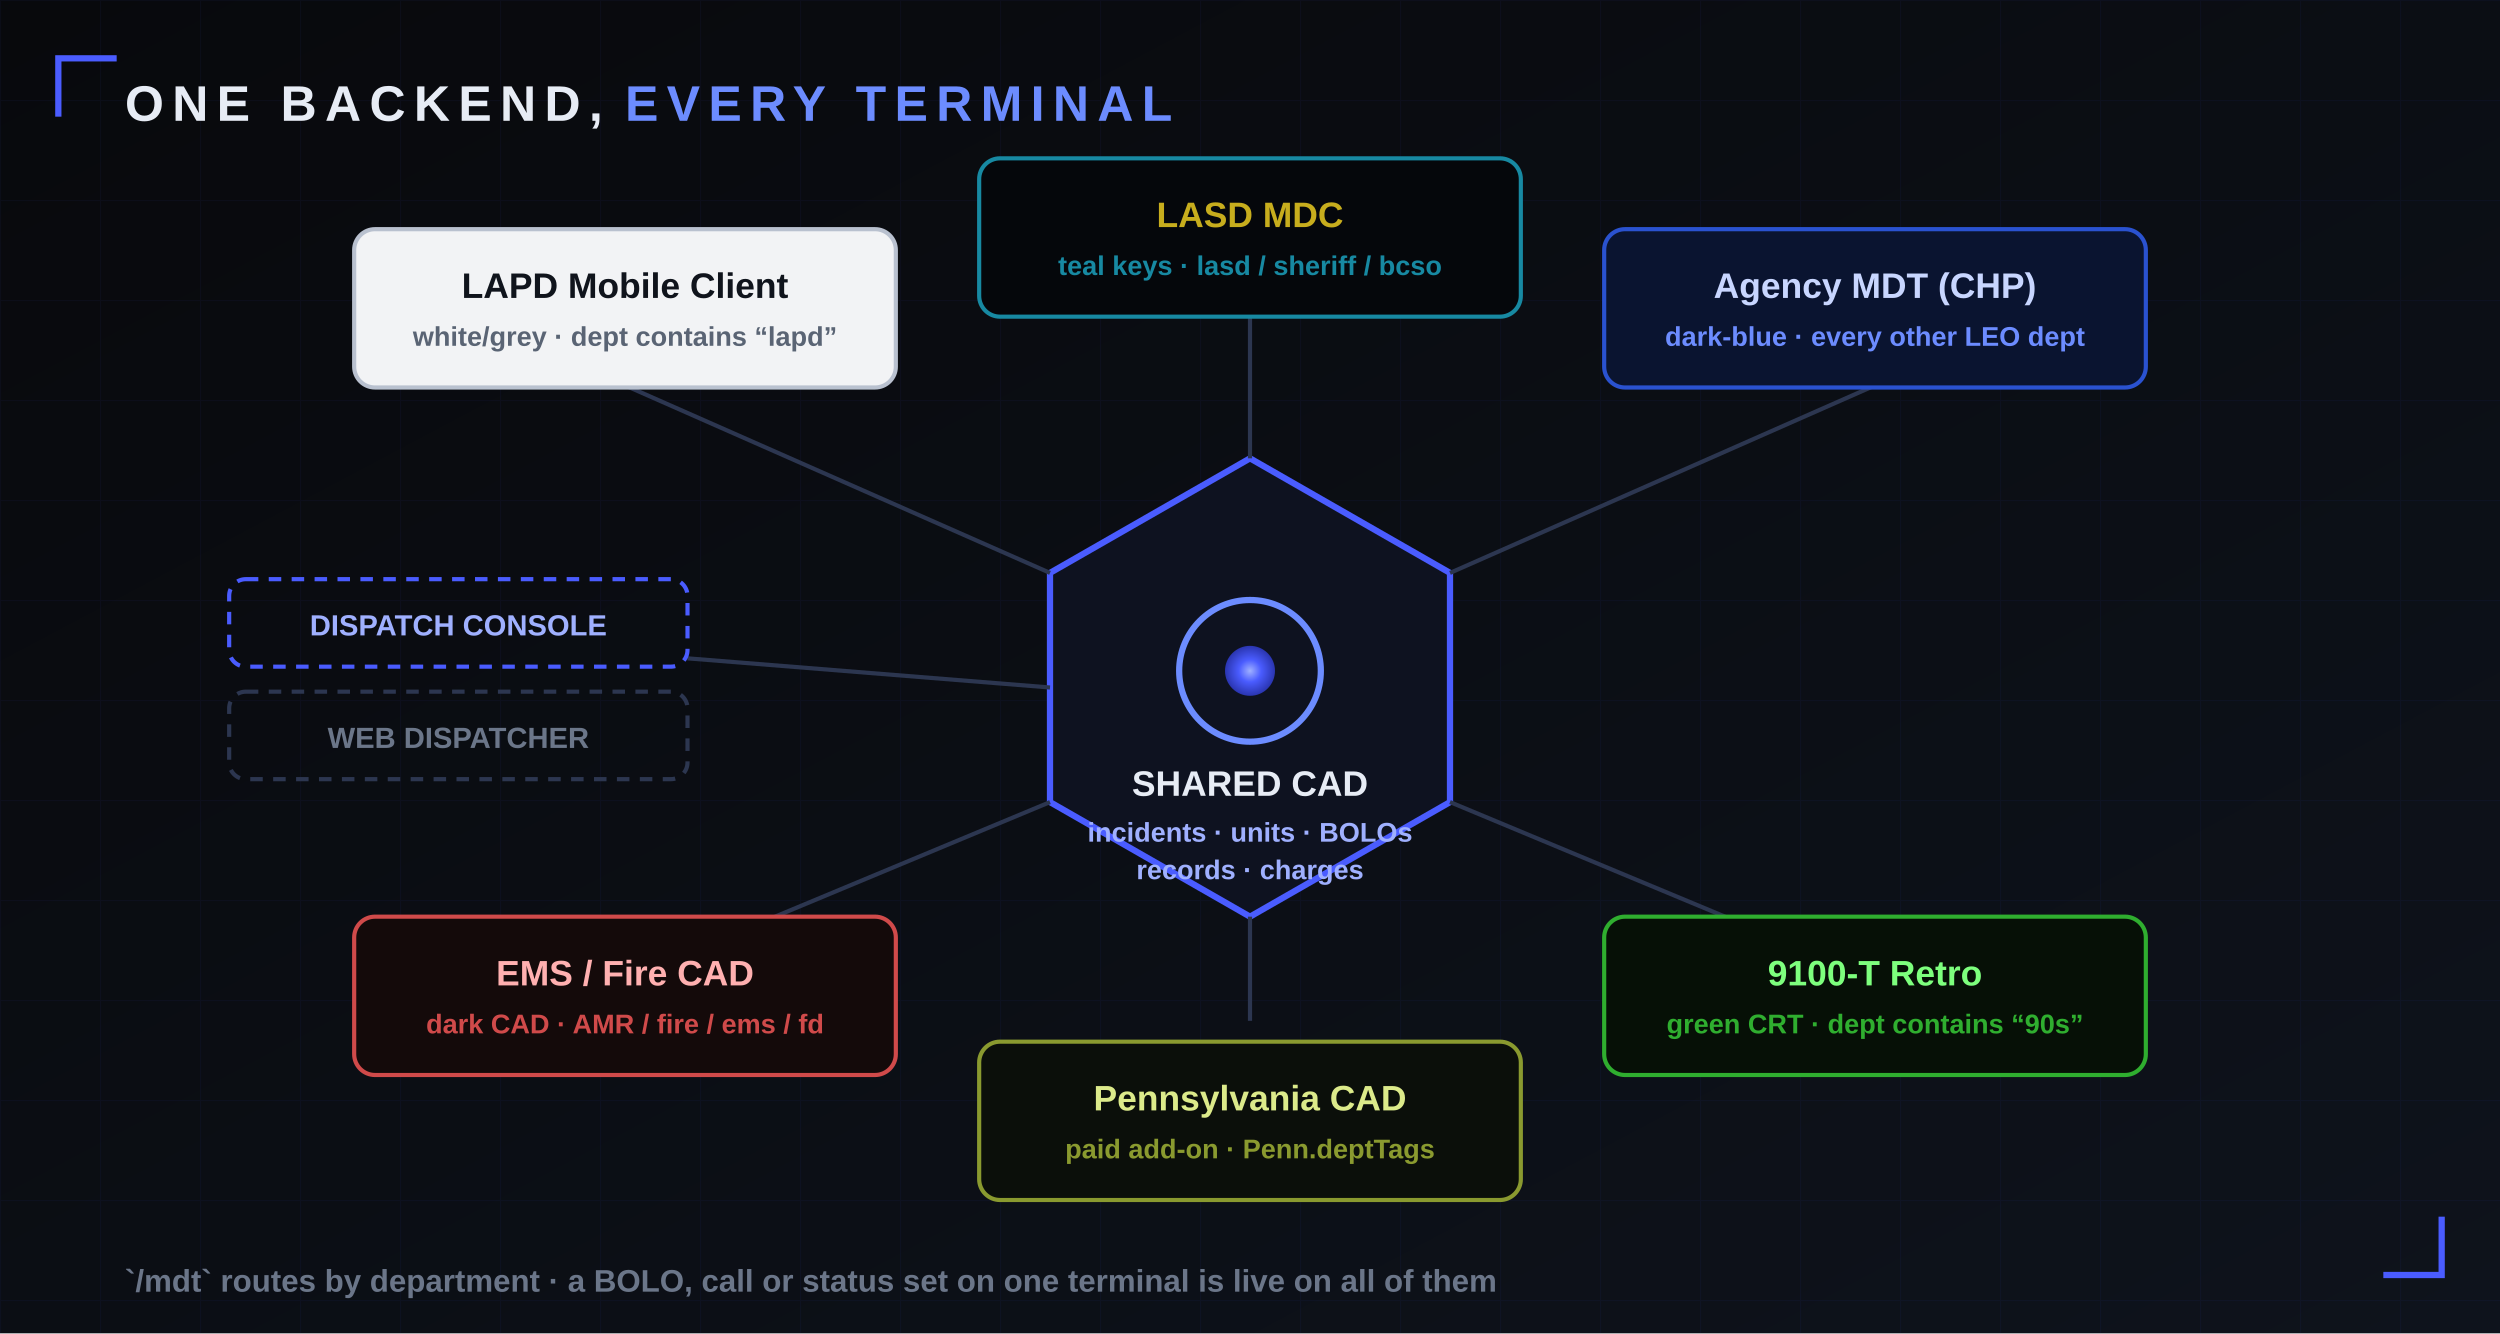
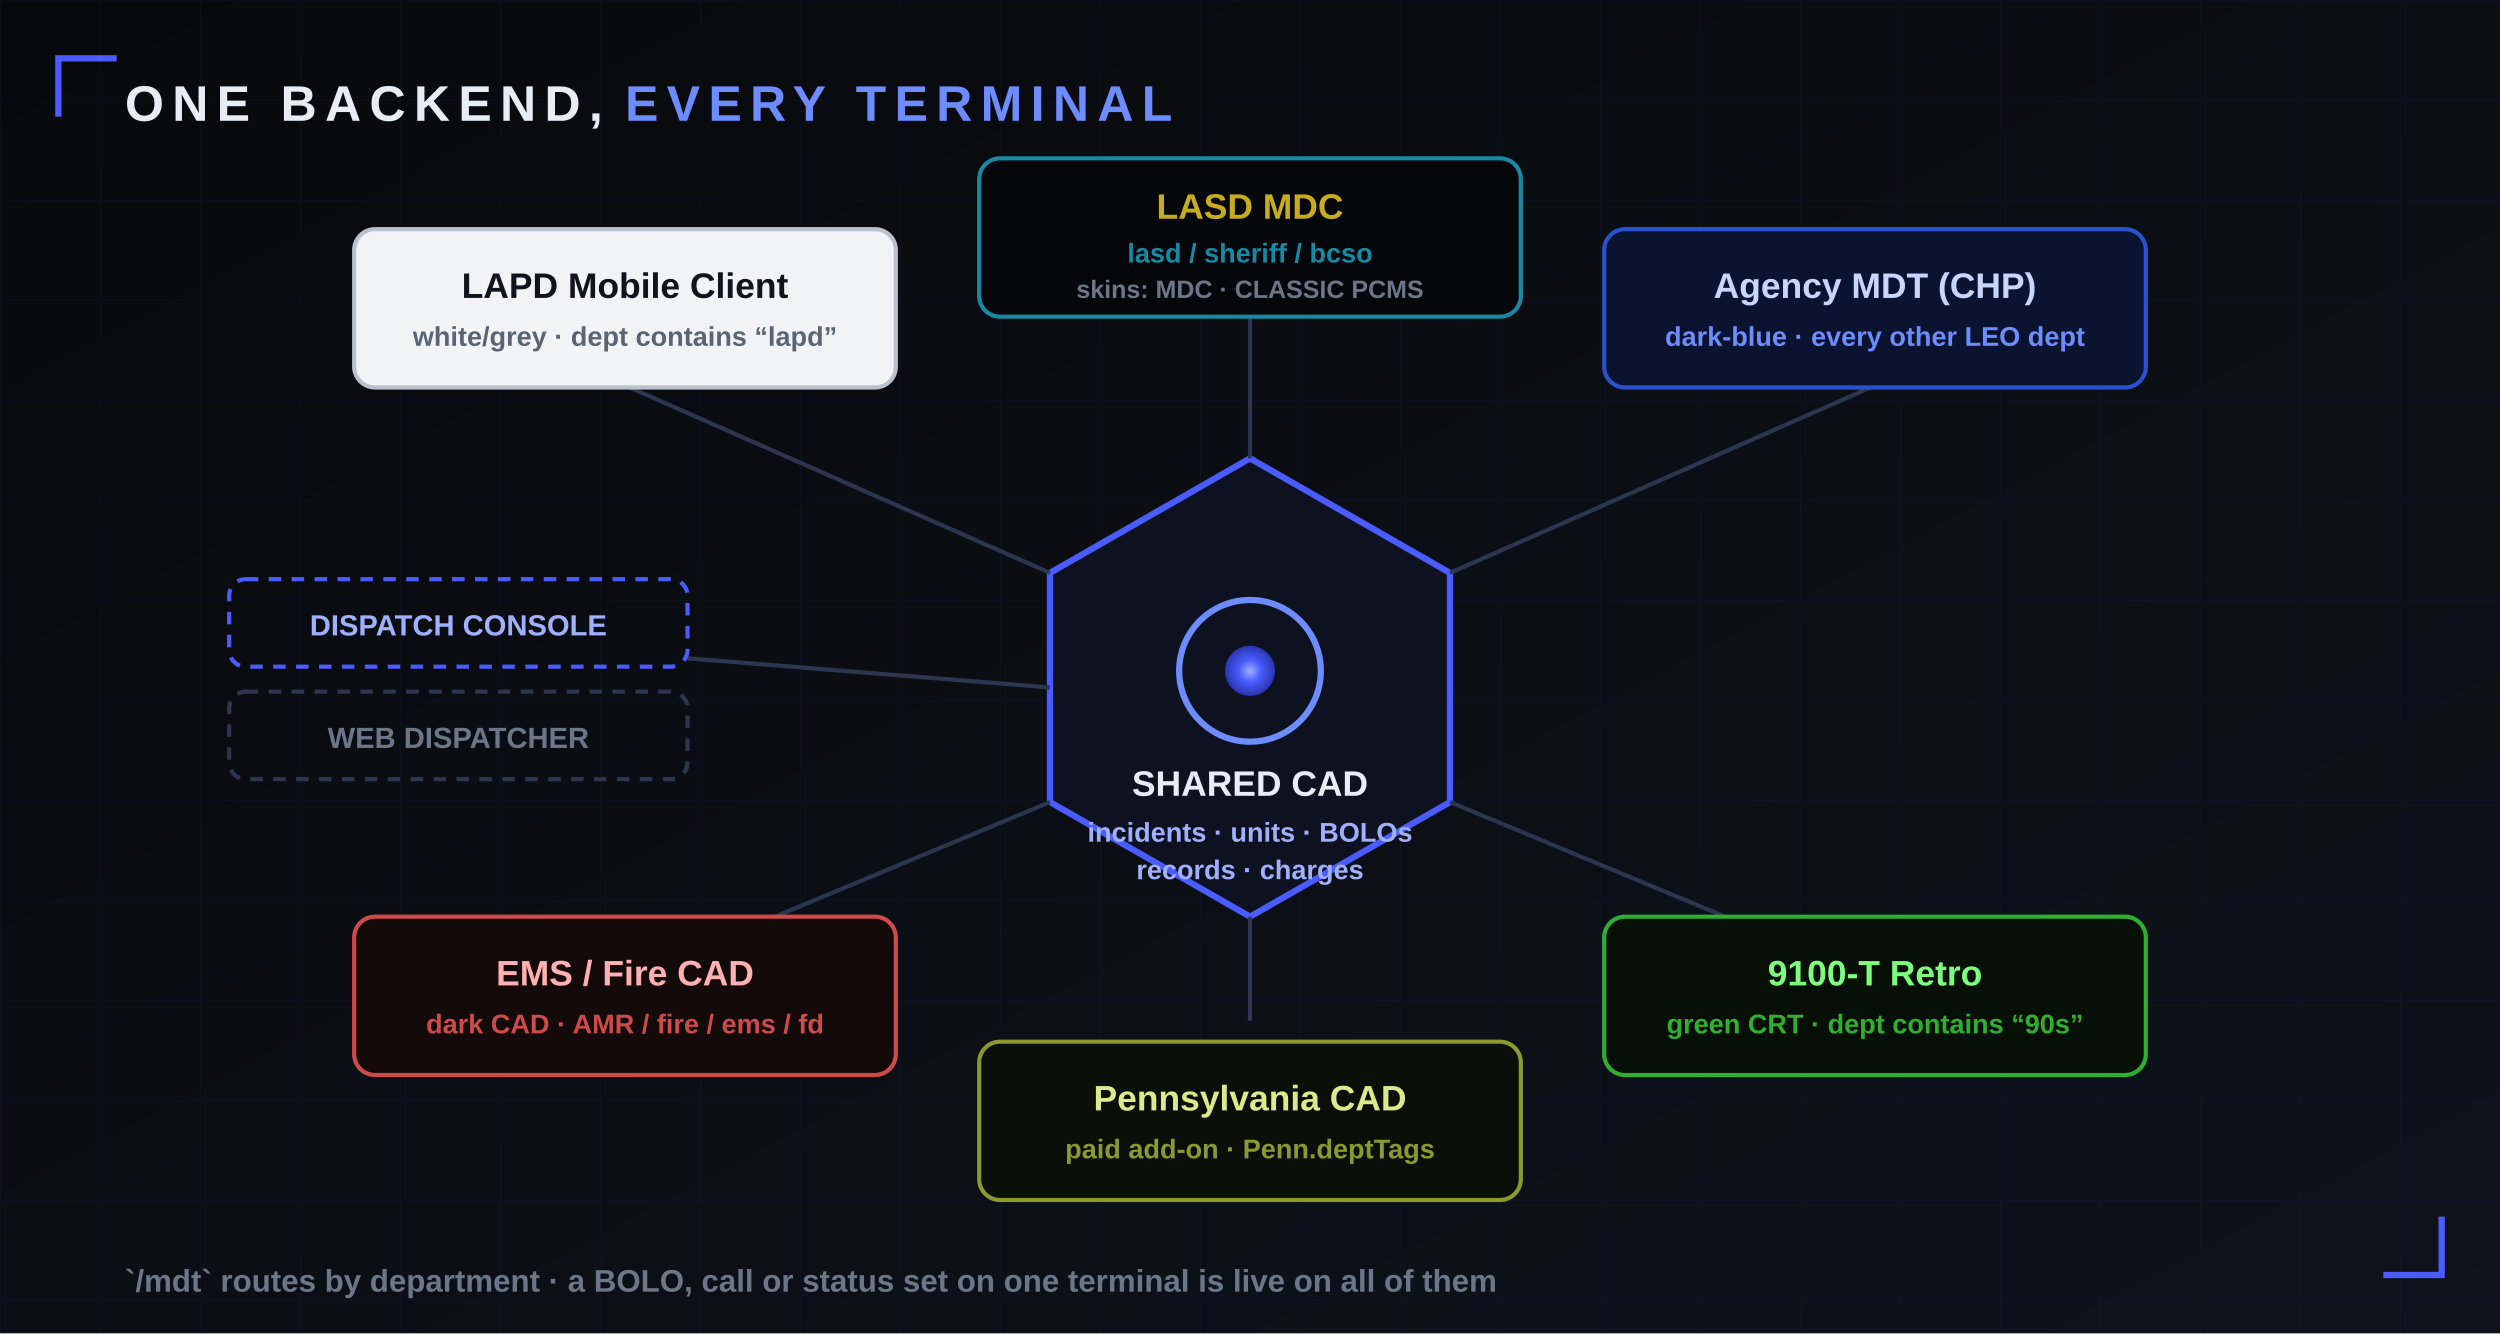
<svg xmlns="http://www.w3.org/2000/svg" viewBox="0 0 1200 640" font-family="'Chakra Petch', 'Segoe UI', system-ui, -apple-system, Arial, sans-serif">
  <defs>
    <linearGradient id="bg" x1="0" y1="0" x2="1" y2="1">
      <stop offset="0" stop-color="#08090c" />
      <stop offset="1" stop-color="#0e131c" />
    </linearGradient>
    <pattern id="grid" width="48" height="48" patternUnits="userSpaceOnUse">
      <path d="M48 0H0V48" fill="none" stroke="#4a5cff" stroke-opacity="0.05" stroke-width="1" />
    </pattern>
    <radialGradient id="core" cx="0.5" cy="0.5" r="0.5">
      <stop offset="0" stop-color="#9fb0ff" />
      <stop offset="0.45" stop-color="#4a5cff" />
      <stop offset="1" stop-color="#2a35b0" />
    </radialGradient>
  </defs>
  <rect width="1200" height="640" fill="url(#bg)" />
  <rect width="1200" height="640" fill="url(#grid)" />
  <g stroke="#4a5cff" stroke-width="3" fill="none">
    <path d="M28 56 V28 H56" />
    <path d="M1172 584 V612 H1144" />
  </g>
  <text x="60" y="58" fill="#e7ecf5" font-size="24" font-weight="700" letter-spacing="4">ONE BACKEND, <tspan fill="#6c8cff">EVERY TERMINAL</tspan>
  </text>
  <g transform="translate(600 330)">
    <polygon points="0,-110 96,-55 96,55 0,110 -96,55 -96,-55" fill="#0e1220" stroke="#4a5cff" stroke-width="3" stroke-linejoin="round" />
    <circle cx="0" cy="-8" r="34" fill="none" stroke="#6c8cff" stroke-width="3" />
    <circle cx="0" cy="-8" r="12" fill="url(#core)" />
    <text x="0" y="52" fill="#e7ecf5" font-size="17" font-weight="700" text-anchor="middle">SHARED CAD</text>
    <text x="0" y="74" fill="#9fb0ff" font-size="13" font-weight="600" text-anchor="middle">incidents · units · BOLOs</text>
    <text x="0" y="92" fill="#9fb0ff" font-size="13" font-weight="600" text-anchor="middle">records · charges</text>
  </g>
  <g stroke="#2c3650" stroke-width="2">
    <line x1="600" y1="220" x2="600" y2="150" />
    <line x1="504" y1="275" x2="300" y2="185" />
    <line x1="696" y1="275" x2="900" y2="185" />
    <line x1="504" y1="385" x2="300" y2="470" />
    <line x1="696" y1="385" x2="900" y2="470" />
    <line x1="600" y1="440" x2="600" y2="490" />
  </g>
  <g font-weight="700" text-anchor="middle">
    <rect x="170" y="110" width="260" height="76" rx="10" fill="#f2f3f5" stroke="#b9c1cf" stroke-width="2" />
    <text x="300" y="143" fill="#10141c" font-size="17">LAPD Mobile Client</text>
    <text x="300" y="166" fill="#5a6474" font-size="13">white/grey · dept contains “lapd”</text>
    <rect x="470" y="76" width="260" height="76" rx="10" fill="#05070b" stroke="#1789a2" stroke-width="2" />
-     <text x="600" y="109" fill="#c7ad1d" font-size="17">LASD MDC</text>
-     <text x="600" y="132" fill="#1789a2" font-size="13">teal keys · lasd / sheriff / bcso</text>
+     <text x="600" y="105" fill="#c7ad1d" font-size="17">LASD MDC</text>
+     <text x="600" y="126" fill="#1789a2" font-size="13">lasd / sheriff / bcso</text>
+     <text x="600" y="143" fill="#6b7689" font-size="12">skins: MDC · CLASSIC PCMS</text>
    <rect x="770" y="110" width="260" height="76" rx="10" fill="#0a1430" stroke="#2a52d0" stroke-width="2" />
    <text x="900" y="143" fill="#c8d6ff" font-size="17">Agency MDT (CHP)</text>
    <text x="900" y="166" fill="#6c8cff" font-size="13">dark-blue · every other LEO dept</text>
    <rect x="170" y="440" width="260" height="76" rx="10" fill="#140a0a" stroke="#d04a4a" stroke-width="2" />
    <text x="300" y="473" fill="#ffb0b0" font-size="17">EMS / Fire CAD</text>
    <text x="300" y="496" fill="#d04a4a" font-size="13">dark CAD · AMR / fire / ems / fd</text>
    <rect x="770" y="440" width="260" height="76" rx="10" fill="#061006" stroke="#2fae2f" stroke-width="2" />
    <text x="900" y="473" fill="#7dff7d" font-size="17">9100-T Retro</text>
    <text x="900" y="496" fill="#2fae2f" font-size="13">green CRT · dept contains “90s”</text>
    <rect x="470" y="500" width="260" height="76" rx="10" fill="#0b0f0a" stroke="#8a9a2f" stroke-width="2" />
    <text x="600" y="533" fill="#dcea8a" font-size="17">Pennsylvania CAD</text>
    <text x="600" y="556" fill="#8a9a2f" font-size="13">paid add-on · Penn.deptTags</text>
  </g>
  <line x1="504" y1="330" x2="330" y2="316" stroke="#2c3650" stroke-width="2" />
  <g font-weight="700" text-anchor="middle">
    <rect x="110" y="278" width="220" height="42" rx="8" fill="none" stroke="#4a5cff" stroke-width="2" stroke-dasharray="6 5" />
    <text x="220" y="305" fill="#9fb0ff" font-size="14">DISPATCH CONSOLE</text>
    <rect x="110" y="332" width="220" height="42" rx="8" fill="none" stroke="#2c3650" stroke-width="2" stroke-dasharray="6 5" />
    <text x="220" y="359" fill="#6b7689" font-size="14">WEB DISPATCHER</text>
  </g>
  <text x="60" y="620" fill="#6b7689" font-size="15" font-weight="600">`/mdt` routes by department · a BOLO, call or status set on one terminal is live on all of them</text>
</svg>
